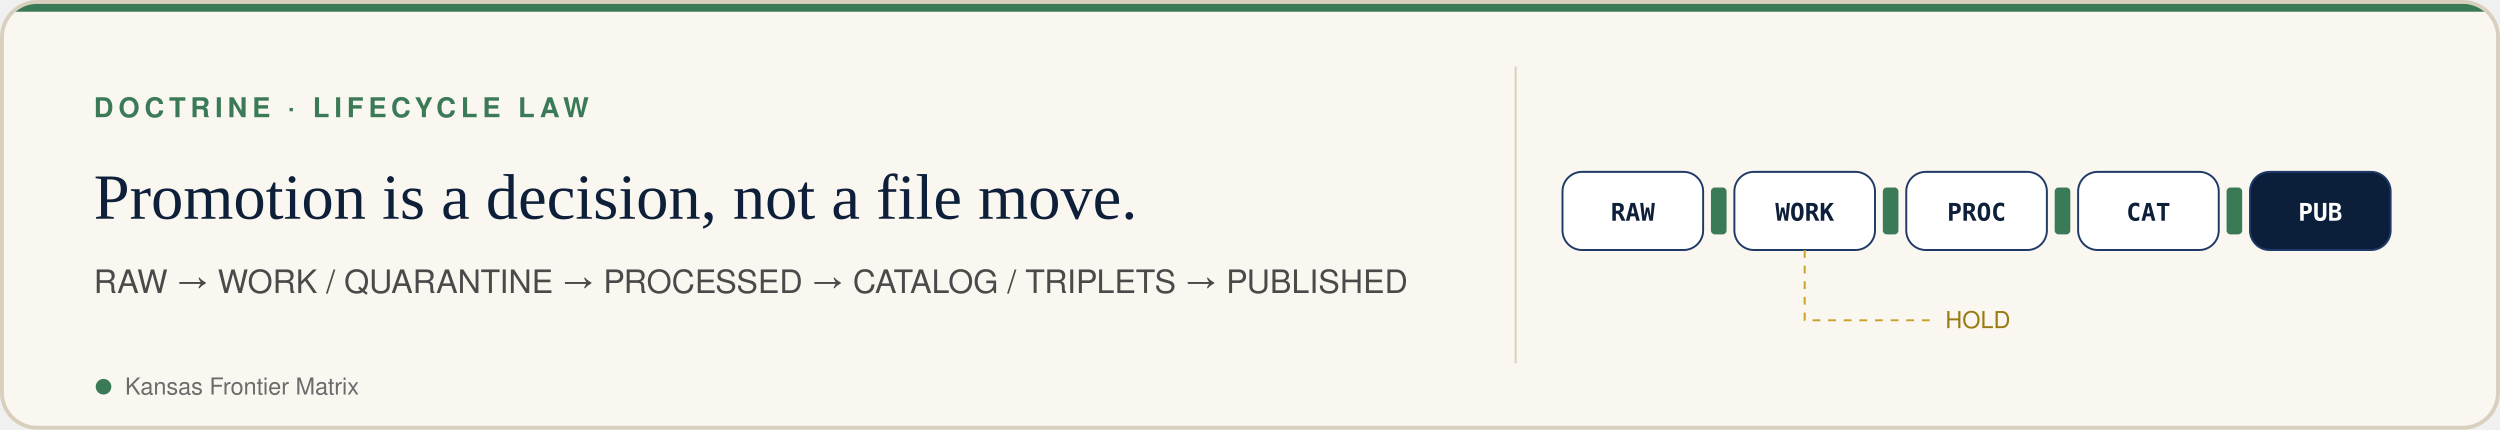
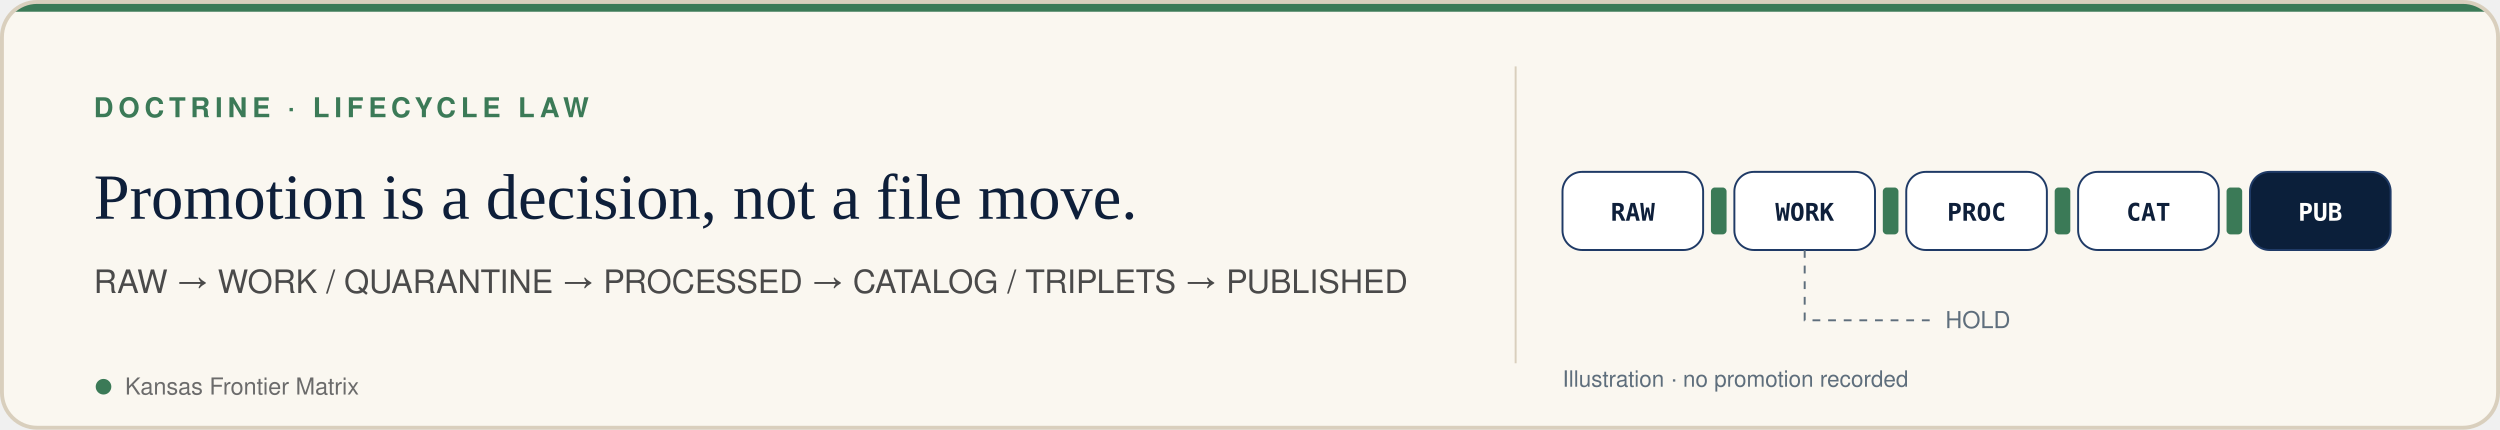
<svg xmlns="http://www.w3.org/2000/svg" viewBox="0 0 1280 220" width="1280" height="220" role="img" aria-labelledby="t d">
  <defs>
    <clipPath id="frame">
      <rect x="1" y="1" width="1278" height="218" rx="18" />
    </clipPath>
    <style>
      .serif{font-family:Georgia,'Times New Roman',serif}
      .sans{font-family:-apple-system,'Segoe UI',Helvetica,Arial,sans-serif}
      .mono{font-family:ui-monospace,SFMono-Regular,Menlo,Consolas,monospace}
      .lbl{font-family:-apple-system,'Segoe UI',Helvetica,Arial,sans-serif;font-size:14px;letter-spacing:2.5px;font-weight:700}
-       .tok{animation:tok 8s cubic-bezier(.45,.05,.3,1) infinite}@keyframes tok{0%{transform:translate(836px,74px)}20%{transform:translate(924px,74px)}40%{transform:translate(1012px,74px)}60%{transform:translate(1100px,74px)}80%{transform:translate(1188px,74px)}100%{transform:translate(1188px,74px)}}
-       .tok2{animation:tok2 8s ease-in-out infinite;animation-delay:-2s}@keyframes tok2{0%{transform:translate(836px,74px);opacity:1}25%{transform:translate(924px,74px)}40%{transform:translate(924px,146px)}55%,90%{transform:translate(970px,164px);opacity:1}100%{opacity:0;transform:translate(970px,164px)}}
-       @media (prefers-reduced-motion: reduce){.tok,.tok2{animation:none!important}.tok{transform:translate(1188px,74px)}.tok2{transform:translate(970px,164px)}}
+ 
    </style>
  </defs>
  <g clip-path="url(#frame)">
    <rect width="1280" height="220" fill="#FAF7F0" />
    <rect width="1280" height="6" fill="#3B7A57" />
    <text x="48" y="60" class="lbl" fill="#3B7A57">DOCTRINE · LIFECYCLE LAW</text>
    <text x="48" y="112" class="serif" font-size="33" fill="#0E1F3A">Promotion is a decision, not a file move.</text>
    <text x="48" y="150" class="sans" font-size="16.5" fill="#4A4A4A">RAW → WORK / QUARANTINE → PROCESSED → CATALOG / TRIPLETS → PUBLISHED</text>
    <g transform="translate(48,202)" class="sans" font-size="12" fill="#6B6B6B">
      <circle cx="5" cy="-4" r="4" fill="#3B7A57" />
      <text x="16" y="0">Kansas Frontier Matrix</text>
    </g>
    <line x1="776" y1="34" x2="776" y2="186" stroke="#D9CFBD" />
    <rect x="800" y="88" width="72" height="40" rx="10" fill="#FFFFFF" stroke="#1F3A66" />
    <text x="836" y="113" text-anchor="middle" class="mono" font-size="12.5" font-weight="700" fill="#0E1F3A">RAW</text>
    <rect x="876" y="96" width="8" height="24" rx="2" fill="#3B7A57" />
    <rect x="888" y="88" width="72" height="40" rx="10" fill="#FFFFFF" stroke="#1F3A66" />
    <text x="924" y="113" text-anchor="middle" class="mono" font-size="12.5" font-weight="700" fill="#0E1F3A">WORK</text>
    <rect x="964" y="96" width="8" height="24" rx="2" fill="#3B7A57" />
    <rect x="976" y="88" width="72" height="40" rx="10" fill="#FFFFFF" stroke="#1F3A66" />
    <text x="1012" y="113" text-anchor="middle" class="mono" font-size="12.5" font-weight="700" fill="#0E1F3A">PROC</text>
    <rect x="1052" y="96" width="8" height="24" rx="2" fill="#3B7A57" />
    <rect x="1064" y="88" width="72" height="40" rx="10" fill="#FFFFFF" stroke="#1F3A66" />
    <text x="1100" y="113" text-anchor="middle" class="mono" font-size="12.5" font-weight="700" fill="#0E1F3A">CAT</text>
    <rect x="1140" y="96" width="8" height="24" rx="2" fill="#3B7A57" />
    <rect x="1152" y="88" width="72" height="40" rx="10" fill="#0B1F3A" stroke="#1F3A66" />
    <text x="1188" y="113" text-anchor="middle" class="mono" font-size="12.5" font-weight="700" fill="#FFFFFE">PUB</text>
-     <path d="M924,128 V164 H990" fill="none" stroke="#C9A227" stroke-dasharray="4 4" />
-     <text x="996" y="168" class="sans" font-size="12" fill="#9A7A12">HOLD</text>
-     <circle class="tok" r="7" fill="#3B7A57" stroke="#FFFFFF" stroke-width="2" />
-     <circle class="tok2" r="7" fill="#C9A227" stroke="#FFFFFF" stroke-width="2" />
+     <path d="M924,128 V164 H990" fill="none" stroke="#5E6E7C" stroke-dasharray="4 4" />
+     <text x="996" y="168" class="sans" font-size="12" fill="#5E6E7C">HOLD</text>
+     <text x="800" y="198" class="sans" font-size="11.5" fill="#5E6E7C">Illustration · no promotion recorded</text>
  </g>
  <rect x="1" y="1" width="1278" height="218" rx="18" fill="none" stroke="#D9CFBD" stroke-width="2" />
</svg>
